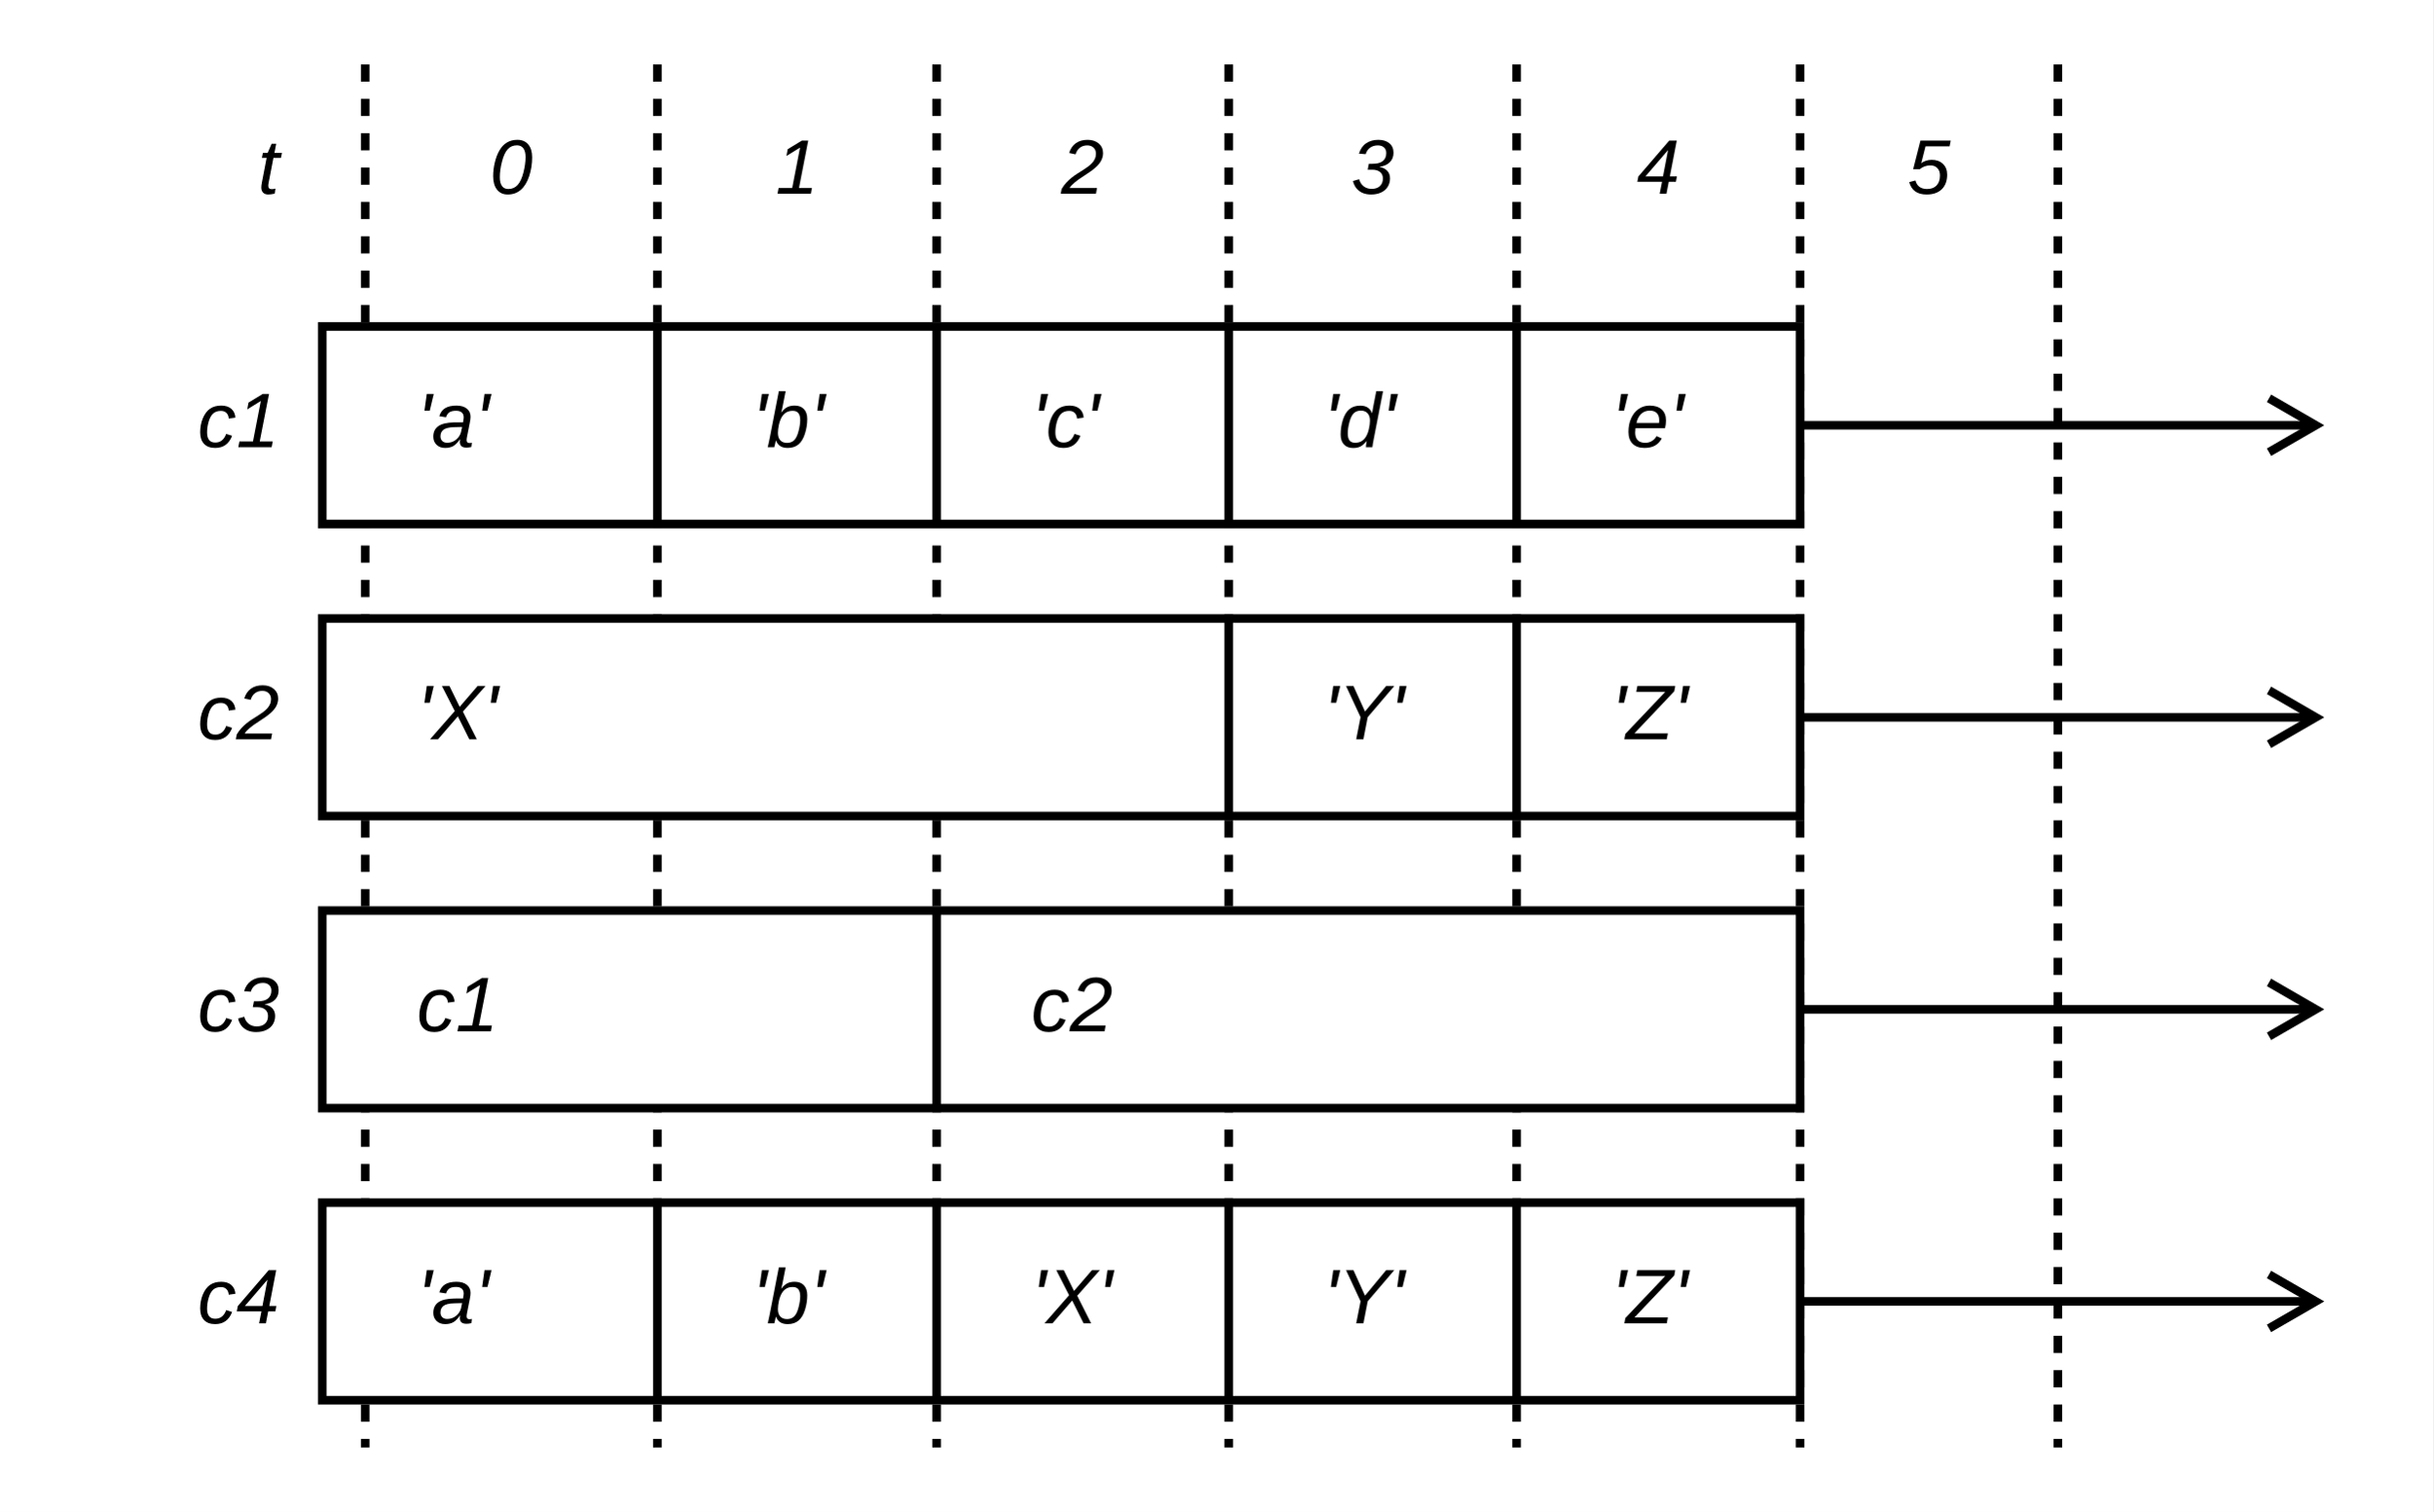
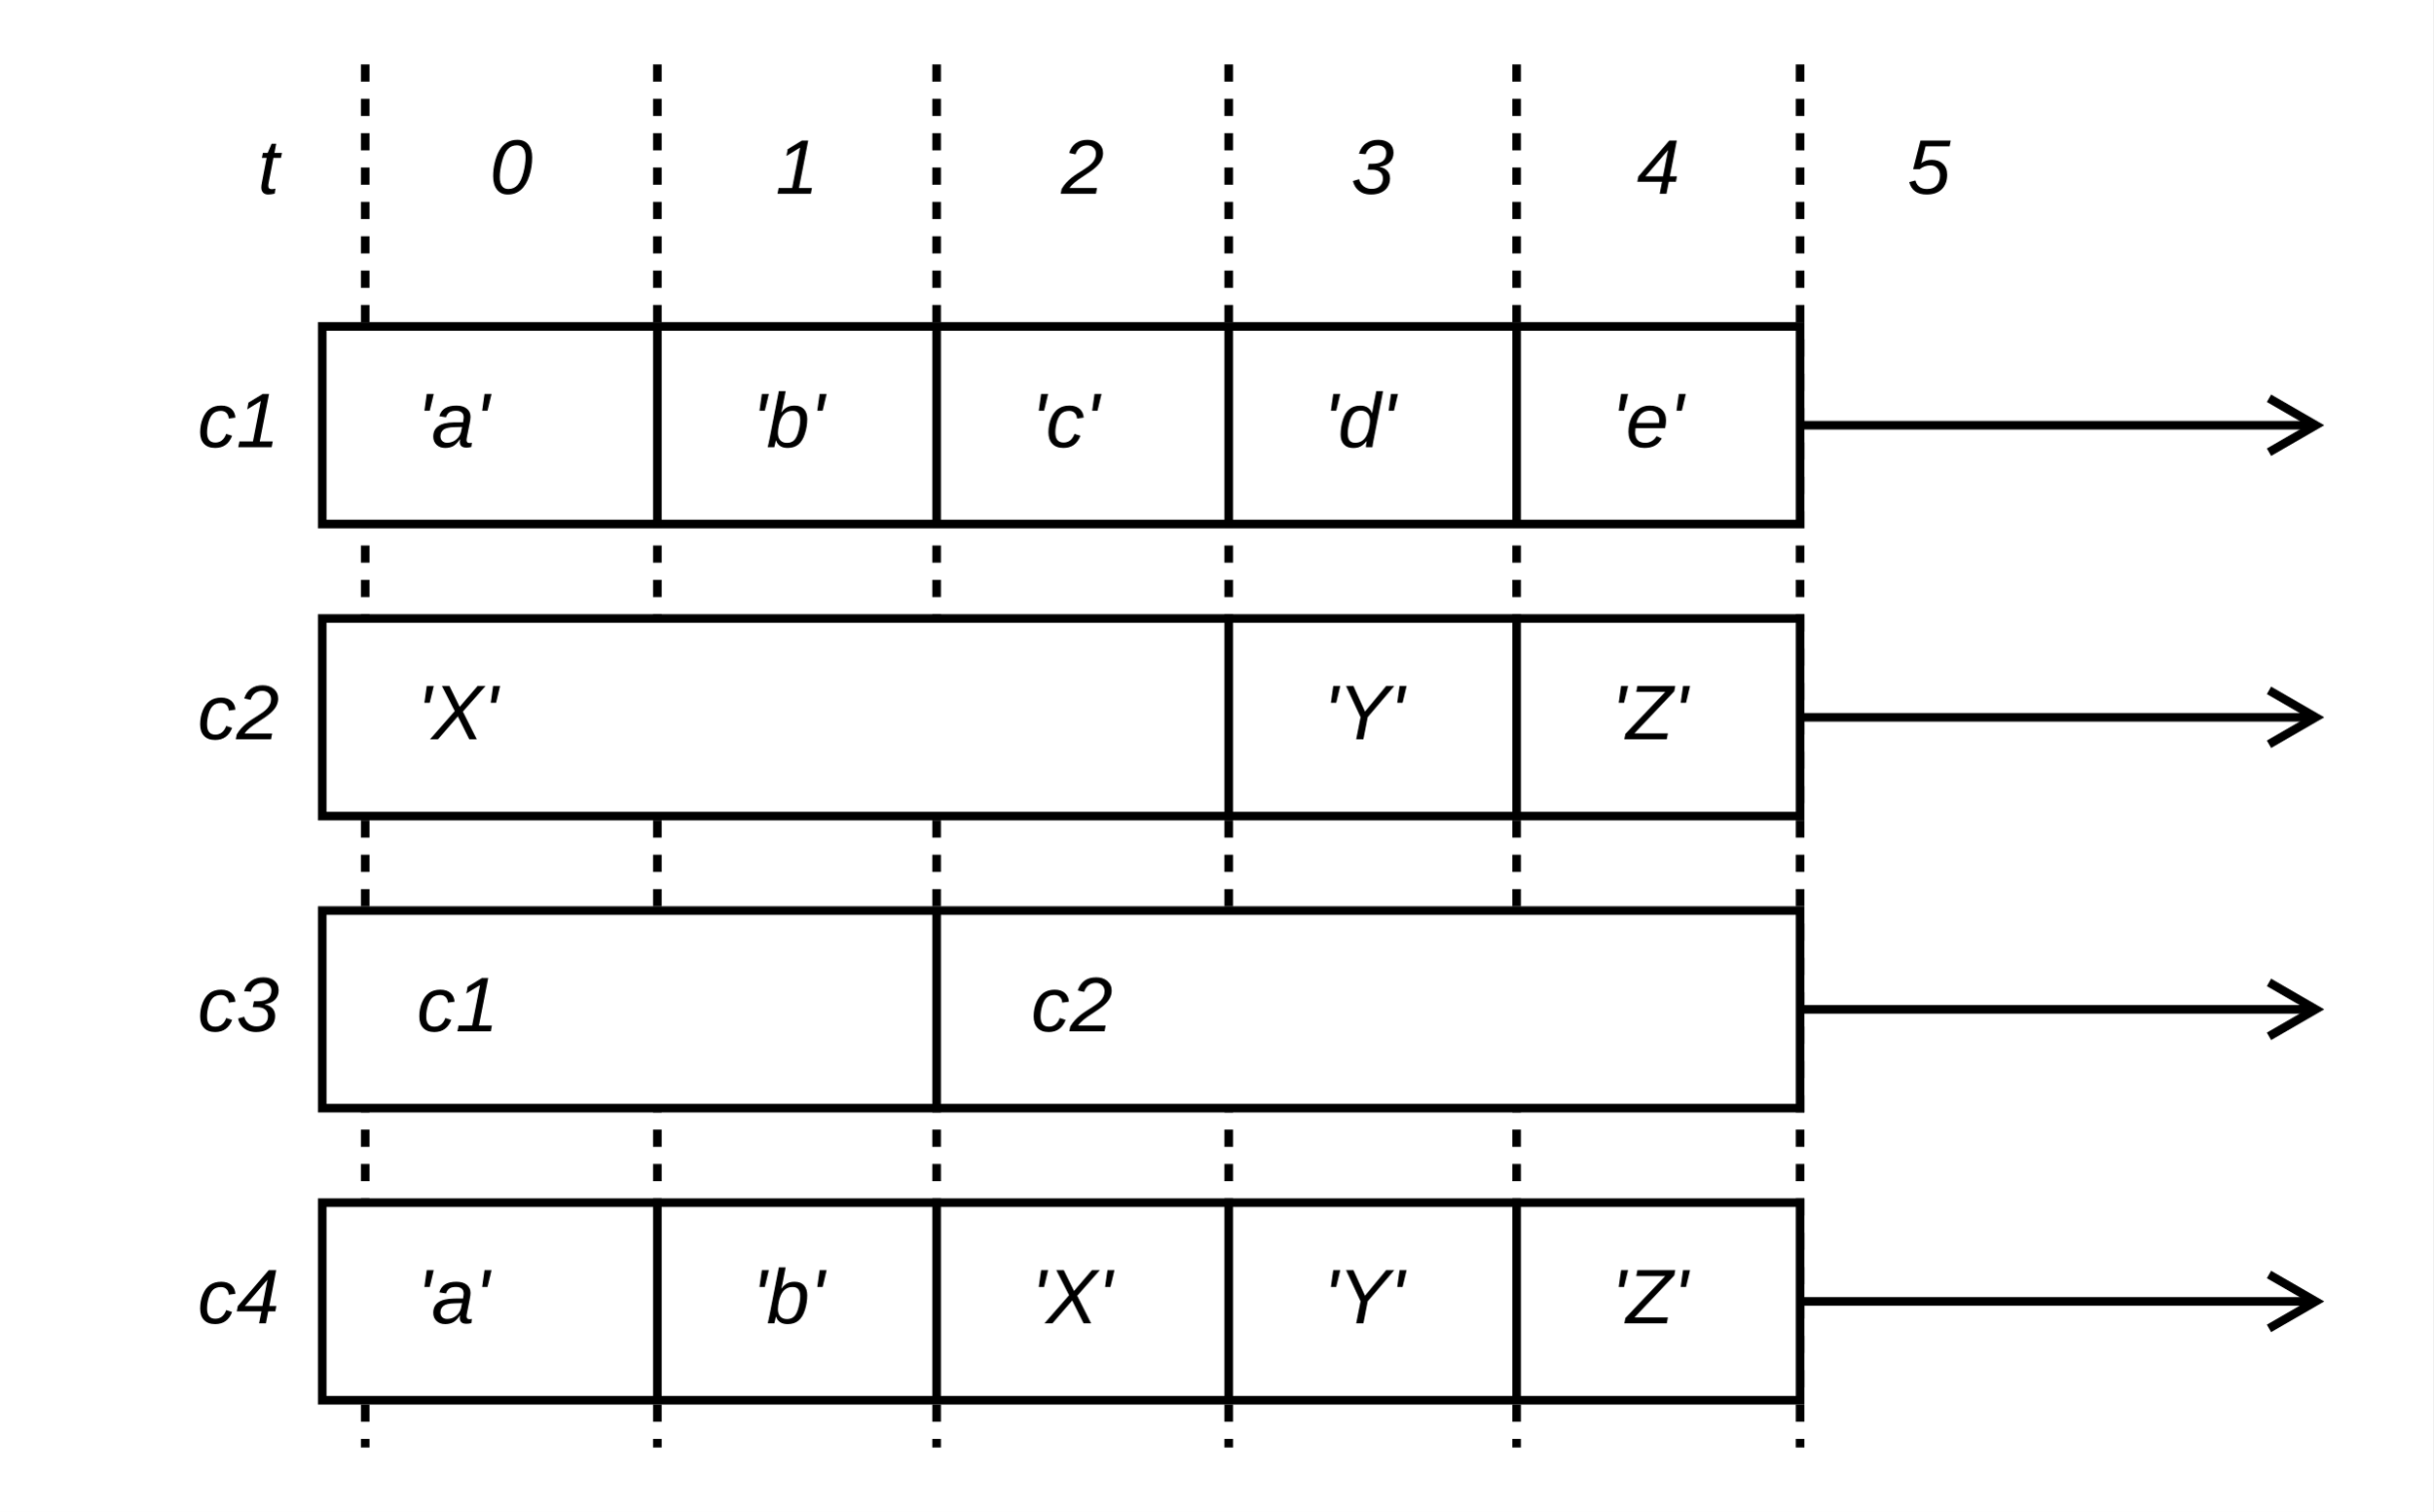
<svg xmlns="http://www.w3.org/2000/svg" viewBox="0 0 566.309 352" width="566.309" height="352">
  <rect x="0" y="0" width="566.309" height="352" fill="white" />
  <g transform="translate(25 25)">
    <g>
      <line x1="60" y1="-10" x2="60" y2="312" stroke="black" stroke-width="2" stroke-dasharray="4" />
      <line x1="128" y1="-10" x2="128" y2="312" stroke="black" stroke-width="2" stroke-dasharray="4" />
      <line x1="193" y1="-10" x2="193" y2="312" stroke="black" stroke-width="2" stroke-dasharray="4" />
      <line x1="261" y1="-10" x2="261" y2="312" stroke="black" stroke-width="2" stroke-dasharray="4" />
      <line x1="328" y1="-10" x2="328" y2="312" stroke="black" stroke-width="2" stroke-dasharray="4" />
      <line x1="394" y1="-10" x2="394" y2="312" stroke="black" stroke-width="2" stroke-dasharray="4" />
-       <line x1="454" y1="-10" x2="454" y2="312" stroke="black" stroke-width="2" stroke-dasharray="4" />
    </g>
    <g>
      <text x="40" y="15" fill="black" font-family="Arial, Helvetica, sans-serif" font-size="18px" font-weight="normal" font-style="italic" dominant-baseline="middle" text-anchor="end">t</text>
      <text x="94" y="15" fill="black" font-family="Arial, Helvetica, sans-serif" font-size="18px" font-weight="normal" font-style="italic" dominant-baseline="middle" text-anchor="middle">0</text>
      <text x="160.5" y="15" fill="black" font-family="Arial, Helvetica, sans-serif" font-size="18px" font-weight="normal" font-style="italic" dominant-baseline="middle" text-anchor="middle">1</text>
      <text x="227" y="15" fill="black" font-family="Arial, Helvetica, sans-serif" font-size="18px" font-weight="normal" font-style="italic" dominant-baseline="middle" text-anchor="middle">2</text>
      <text x="294.5" y="15" fill="black" font-family="Arial, Helvetica, sans-serif" font-size="18px" font-weight="normal" font-style="italic" dominant-baseline="middle" text-anchor="middle">3</text>
      <text x="361" y="15" fill="black" font-family="Arial, Helvetica, sans-serif" font-size="18px" font-weight="normal" font-style="italic" dominant-baseline="middle" text-anchor="middle">4</text>
      <text x="424" y="15" fill="black" font-family="Arial, Helvetica, sans-serif" font-size="18px" font-weight="normal" font-style="italic" dominant-baseline="middle" text-anchor="middle">5</text>
    </g>
    <g transform="translate(0 50)">
      <rect x="50" y="1" width="344" height="46" fill="white" stroke="black" stroke-width="2" />
      <line x1="128" y1="1" x2="128" y2="47" stroke="black" stroke-width="2" />
      <line x1="193" y1="1" x2="193" y2="47" stroke="black" stroke-width="2" />
      <line x1="261" y1="1" x2="261" y2="47" stroke="black" stroke-width="2" />
      <line x1="328" y1="1" x2="328" y2="47" stroke="black" stroke-width="2" />
      <text x="72" y="24" fill="black" font-family="Arial, Helvetica, sans-serif" font-size="18px" font-weight="normal" font-style="italic" dominant-baseline="middle">'a'</text>
      <text x="150" y="24" fill="black" font-family="Arial, Helvetica, sans-serif" font-size="18px" font-weight="normal" font-style="italic" dominant-baseline="middle">'b'</text>
      <text x="215" y="24" fill="black" font-family="Arial, Helvetica, sans-serif" font-size="18px" font-weight="normal" font-style="italic" dominant-baseline="middle">'c'</text>
      <text x="283" y="24" fill="black" font-family="Arial, Helvetica, sans-serif" font-size="18px" font-weight="normal" font-style="italic" dominant-baseline="middle">'d'</text>
      <text x="350" y="24" fill="black" font-family="Arial, Helvetica, sans-serif" font-size="18px" font-weight="normal" font-style="italic" dominant-baseline="middle">'e'</text>
      <line x1="394" y1="24" x2="514" y2="24" stroke="black" stroke-width="2" />
      <polyline points="504,18.226 514,24 504,29.774" fill="none" stroke="black" stroke-width="2" stroke-linecap="square" />
      <text x="40" y="24" fill="black" font-family="Arial, Helvetica, sans-serif" font-size="18px" font-weight="normal" font-style="italic" dominant-baseline="middle" text-anchor="end">c1</text>
    </g>
    <g transform="translate(0 118)">
      <rect x="50" y="1" width="344" height="46" fill="white" stroke="black" stroke-width="2" />
      <line x1="261" y1="1" x2="261" y2="47" stroke="black" stroke-width="2" />
      <line x1="328" y1="1" x2="328" y2="47" stroke="black" stroke-width="2" />
      <text x="72" y="24" fill="black" font-family="Arial, Helvetica, sans-serif" font-size="18px" font-weight="normal" font-style="italic" dominant-baseline="middle">'X'</text>
      <text x="283" y="24" fill="black" font-family="Arial, Helvetica, sans-serif" font-size="18px" font-weight="normal" font-style="italic" dominant-baseline="middle">'Y'</text>
      <text x="350" y="24" fill="black" font-family="Arial, Helvetica, sans-serif" font-size="18px" font-weight="normal" font-style="italic" dominant-baseline="middle">'Z'</text>
      <line x1="394" y1="24" x2="514" y2="24" stroke="black" stroke-width="2" />
      <polyline points="504,18.226 514,24 504,29.774" fill="none" stroke="black" stroke-width="2" stroke-linecap="square" />
      <text x="40" y="24" fill="black" font-family="Arial, Helvetica, sans-serif" font-size="18px" font-weight="normal" font-style="italic" dominant-baseline="middle" text-anchor="end">c2</text>
    </g>
    <g transform="translate(0 186)">
      <rect x="50" y="1" width="344" height="46" fill="white" stroke="black" stroke-width="2" />
      <line x1="193" y1="1" x2="193" y2="47" stroke="black" stroke-width="2" />
      <text x="72" y="24" fill="black" font-family="Arial, Helvetica, sans-serif" font-size="18px" font-weight="normal" font-style="italic" dominant-baseline="middle">c1</text>
      <text x="215" y="24" fill="black" font-family="Arial, Helvetica, sans-serif" font-size="18px" font-weight="normal" font-style="italic" dominant-baseline="middle">c2</text>
      <line x1="394" y1="24" x2="514" y2="24" stroke="black" stroke-width="2" />
      <polyline points="504,18.226 514,24 504,29.774" fill="none" stroke="black" stroke-width="2" stroke-linecap="square" />
      <text x="40" y="24" fill="black" font-family="Arial, Helvetica, sans-serif" font-size="18px" font-weight="normal" font-style="italic" dominant-baseline="middle" text-anchor="end">c3</text>
    </g>
    <g transform="translate(0 254)">
      <rect x="50" y="1" width="344" height="46" fill="white" stroke="black" stroke-width="2" />
      <line x1="128" y1="1" x2="128" y2="47" stroke="black" stroke-width="2" />
      <line x1="193" y1="1" x2="193" y2="47" stroke="black" stroke-width="2" />
      <line x1="261" y1="1" x2="261" y2="47" stroke="black" stroke-width="2" />
      <line x1="328" y1="1" x2="328" y2="47" stroke="black" stroke-width="2" />
      <text x="72" y="24" fill="black" font-family="Arial, Helvetica, sans-serif" font-size="18px" font-weight="normal" font-style="italic" dominant-baseline="middle">'a'</text>
      <text x="150" y="24" fill="black" font-family="Arial, Helvetica, sans-serif" font-size="18px" font-weight="normal" font-style="italic" dominant-baseline="middle">'b'</text>
      <text x="215" y="24" fill="black" font-family="Arial, Helvetica, sans-serif" font-size="18px" font-weight="normal" font-style="italic" dominant-baseline="middle">'X'</text>
      <text x="283" y="24" fill="black" font-family="Arial, Helvetica, sans-serif" font-size="18px" font-weight="normal" font-style="italic" dominant-baseline="middle">'Y'</text>
      <text x="350" y="24" fill="black" font-family="Arial, Helvetica, sans-serif" font-size="18px" font-weight="normal" font-style="italic" dominant-baseline="middle">'Z'</text>
      <line x1="394" y1="24" x2="514" y2="24" stroke="black" stroke-width="2" />
      <polyline points="504,18.226 514,24 504,29.774" fill="none" stroke="black" stroke-width="2" stroke-linecap="square" />
      <text x="40" y="24" fill="black" font-family="Arial, Helvetica, sans-serif" font-size="18px" font-weight="normal" font-style="italic" dominant-baseline="middle" text-anchor="end">c4</text>
    </g>
  </g>
</svg>
